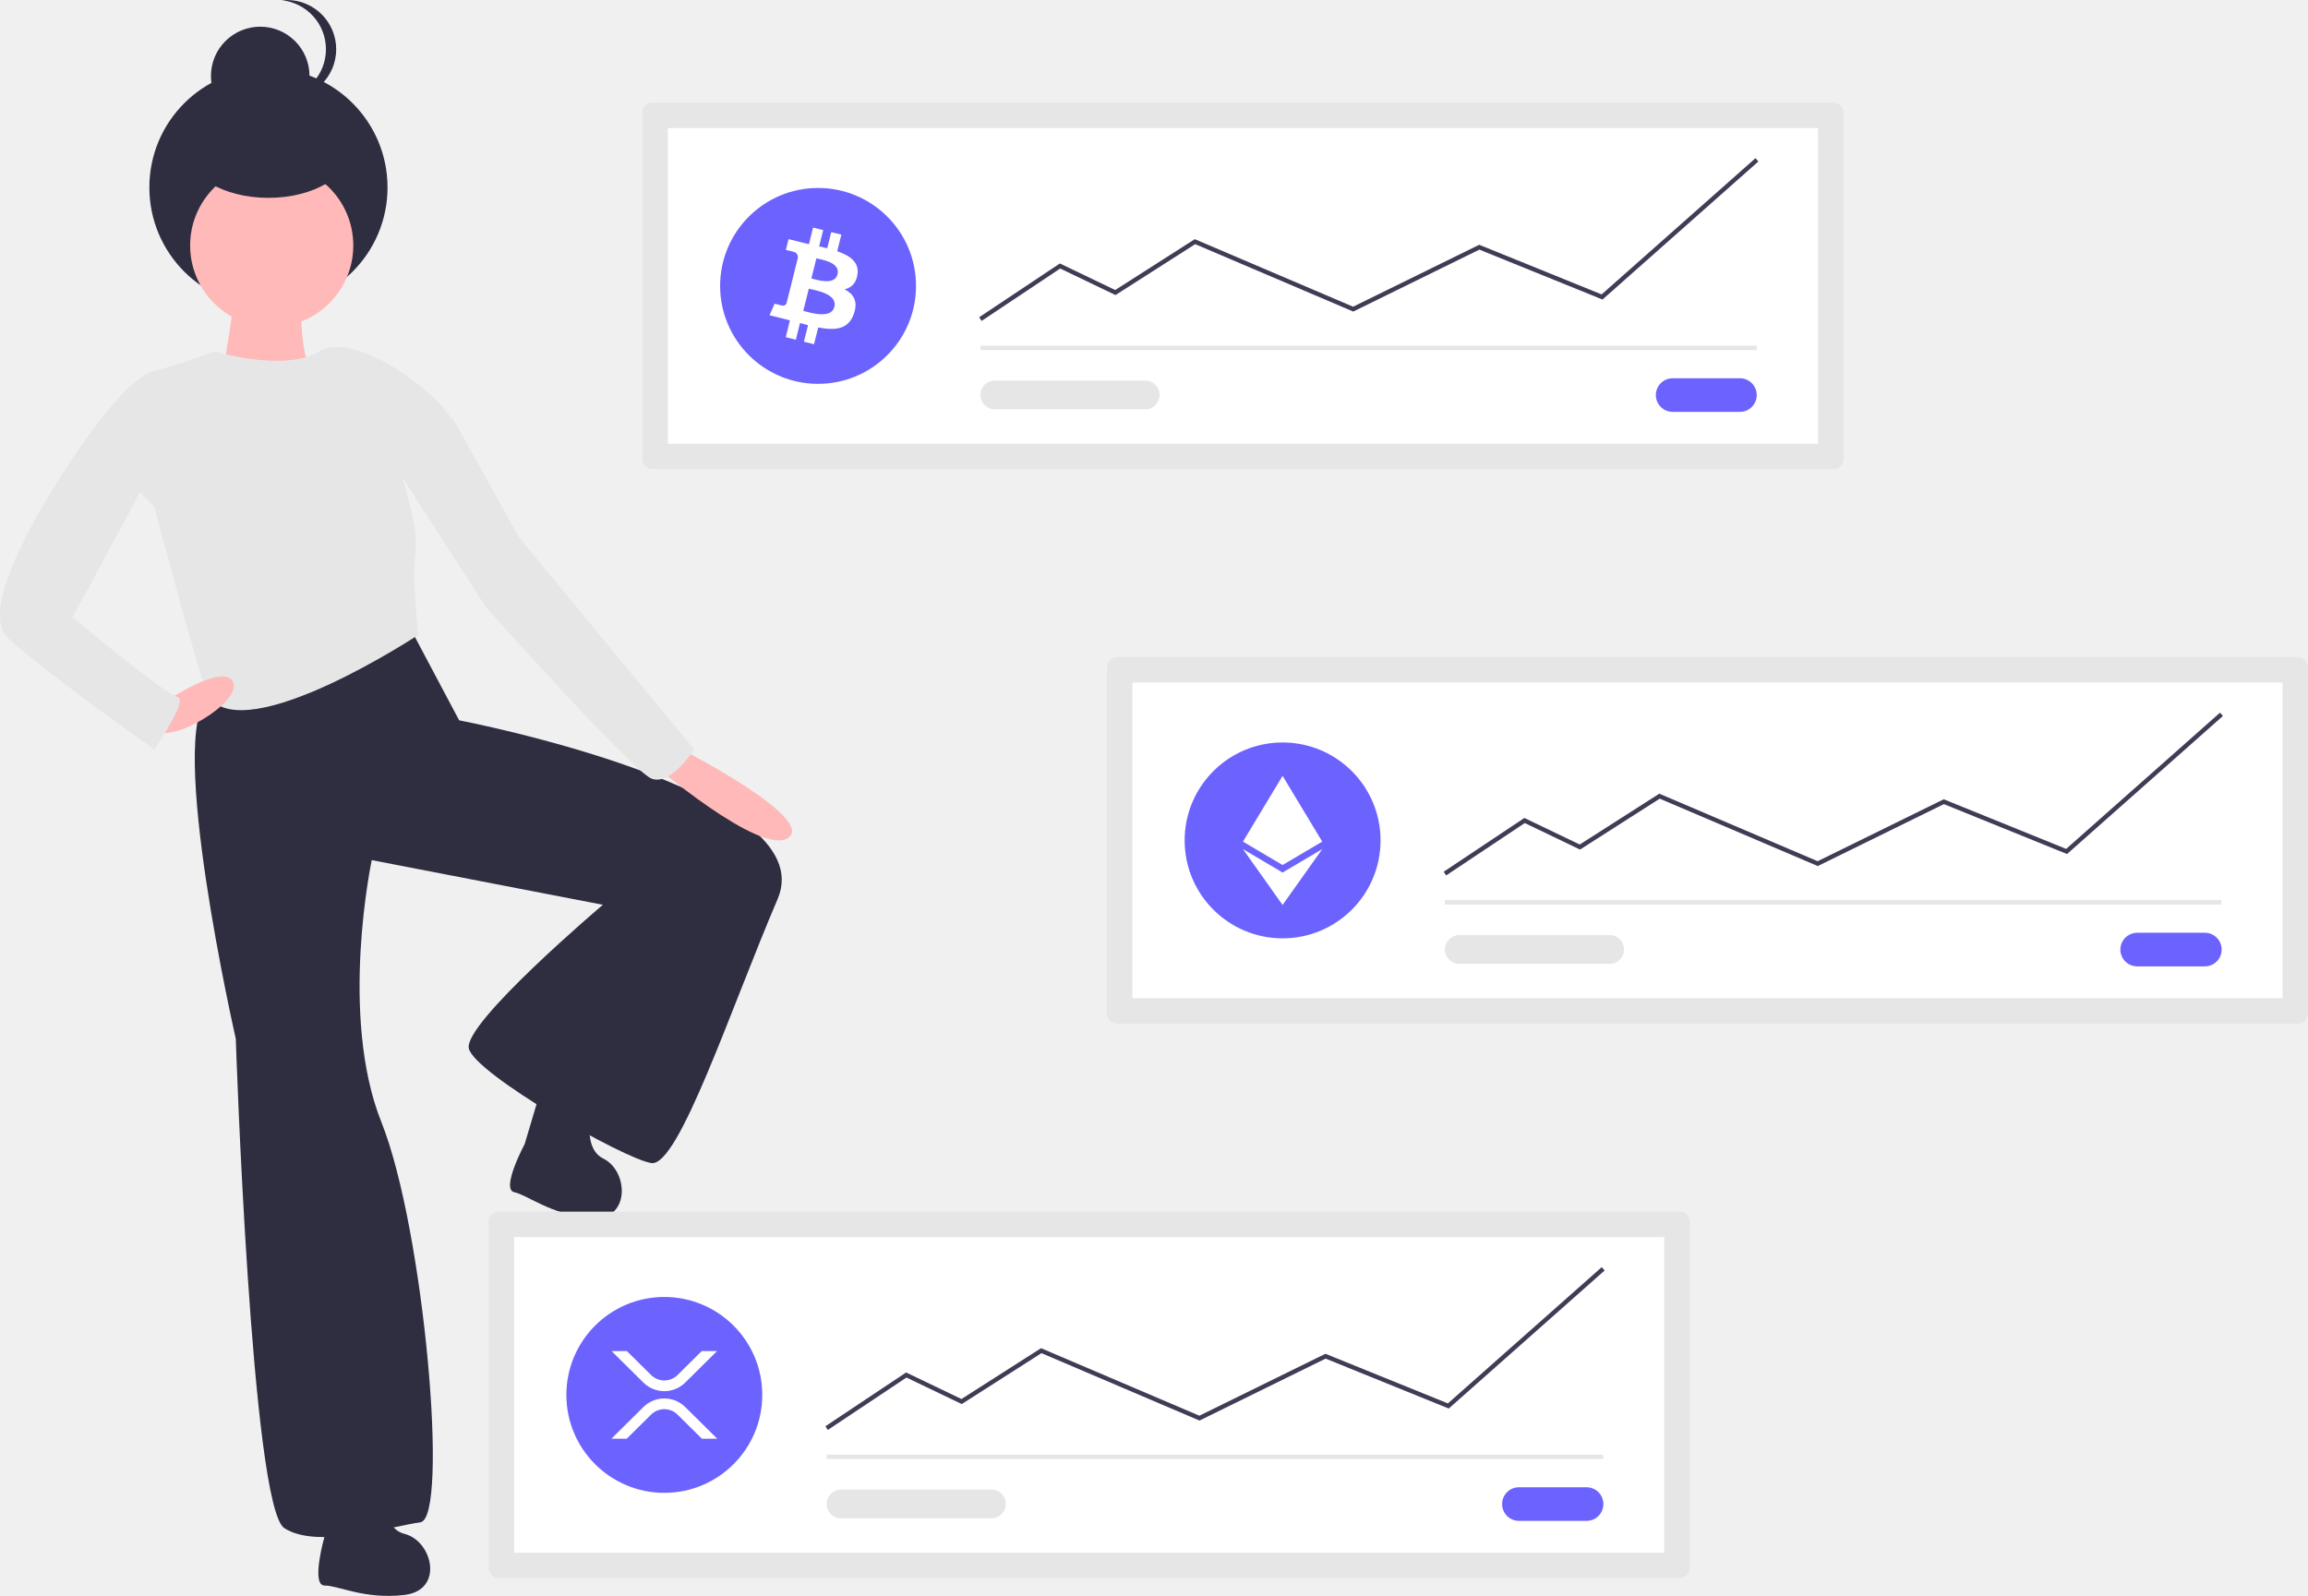
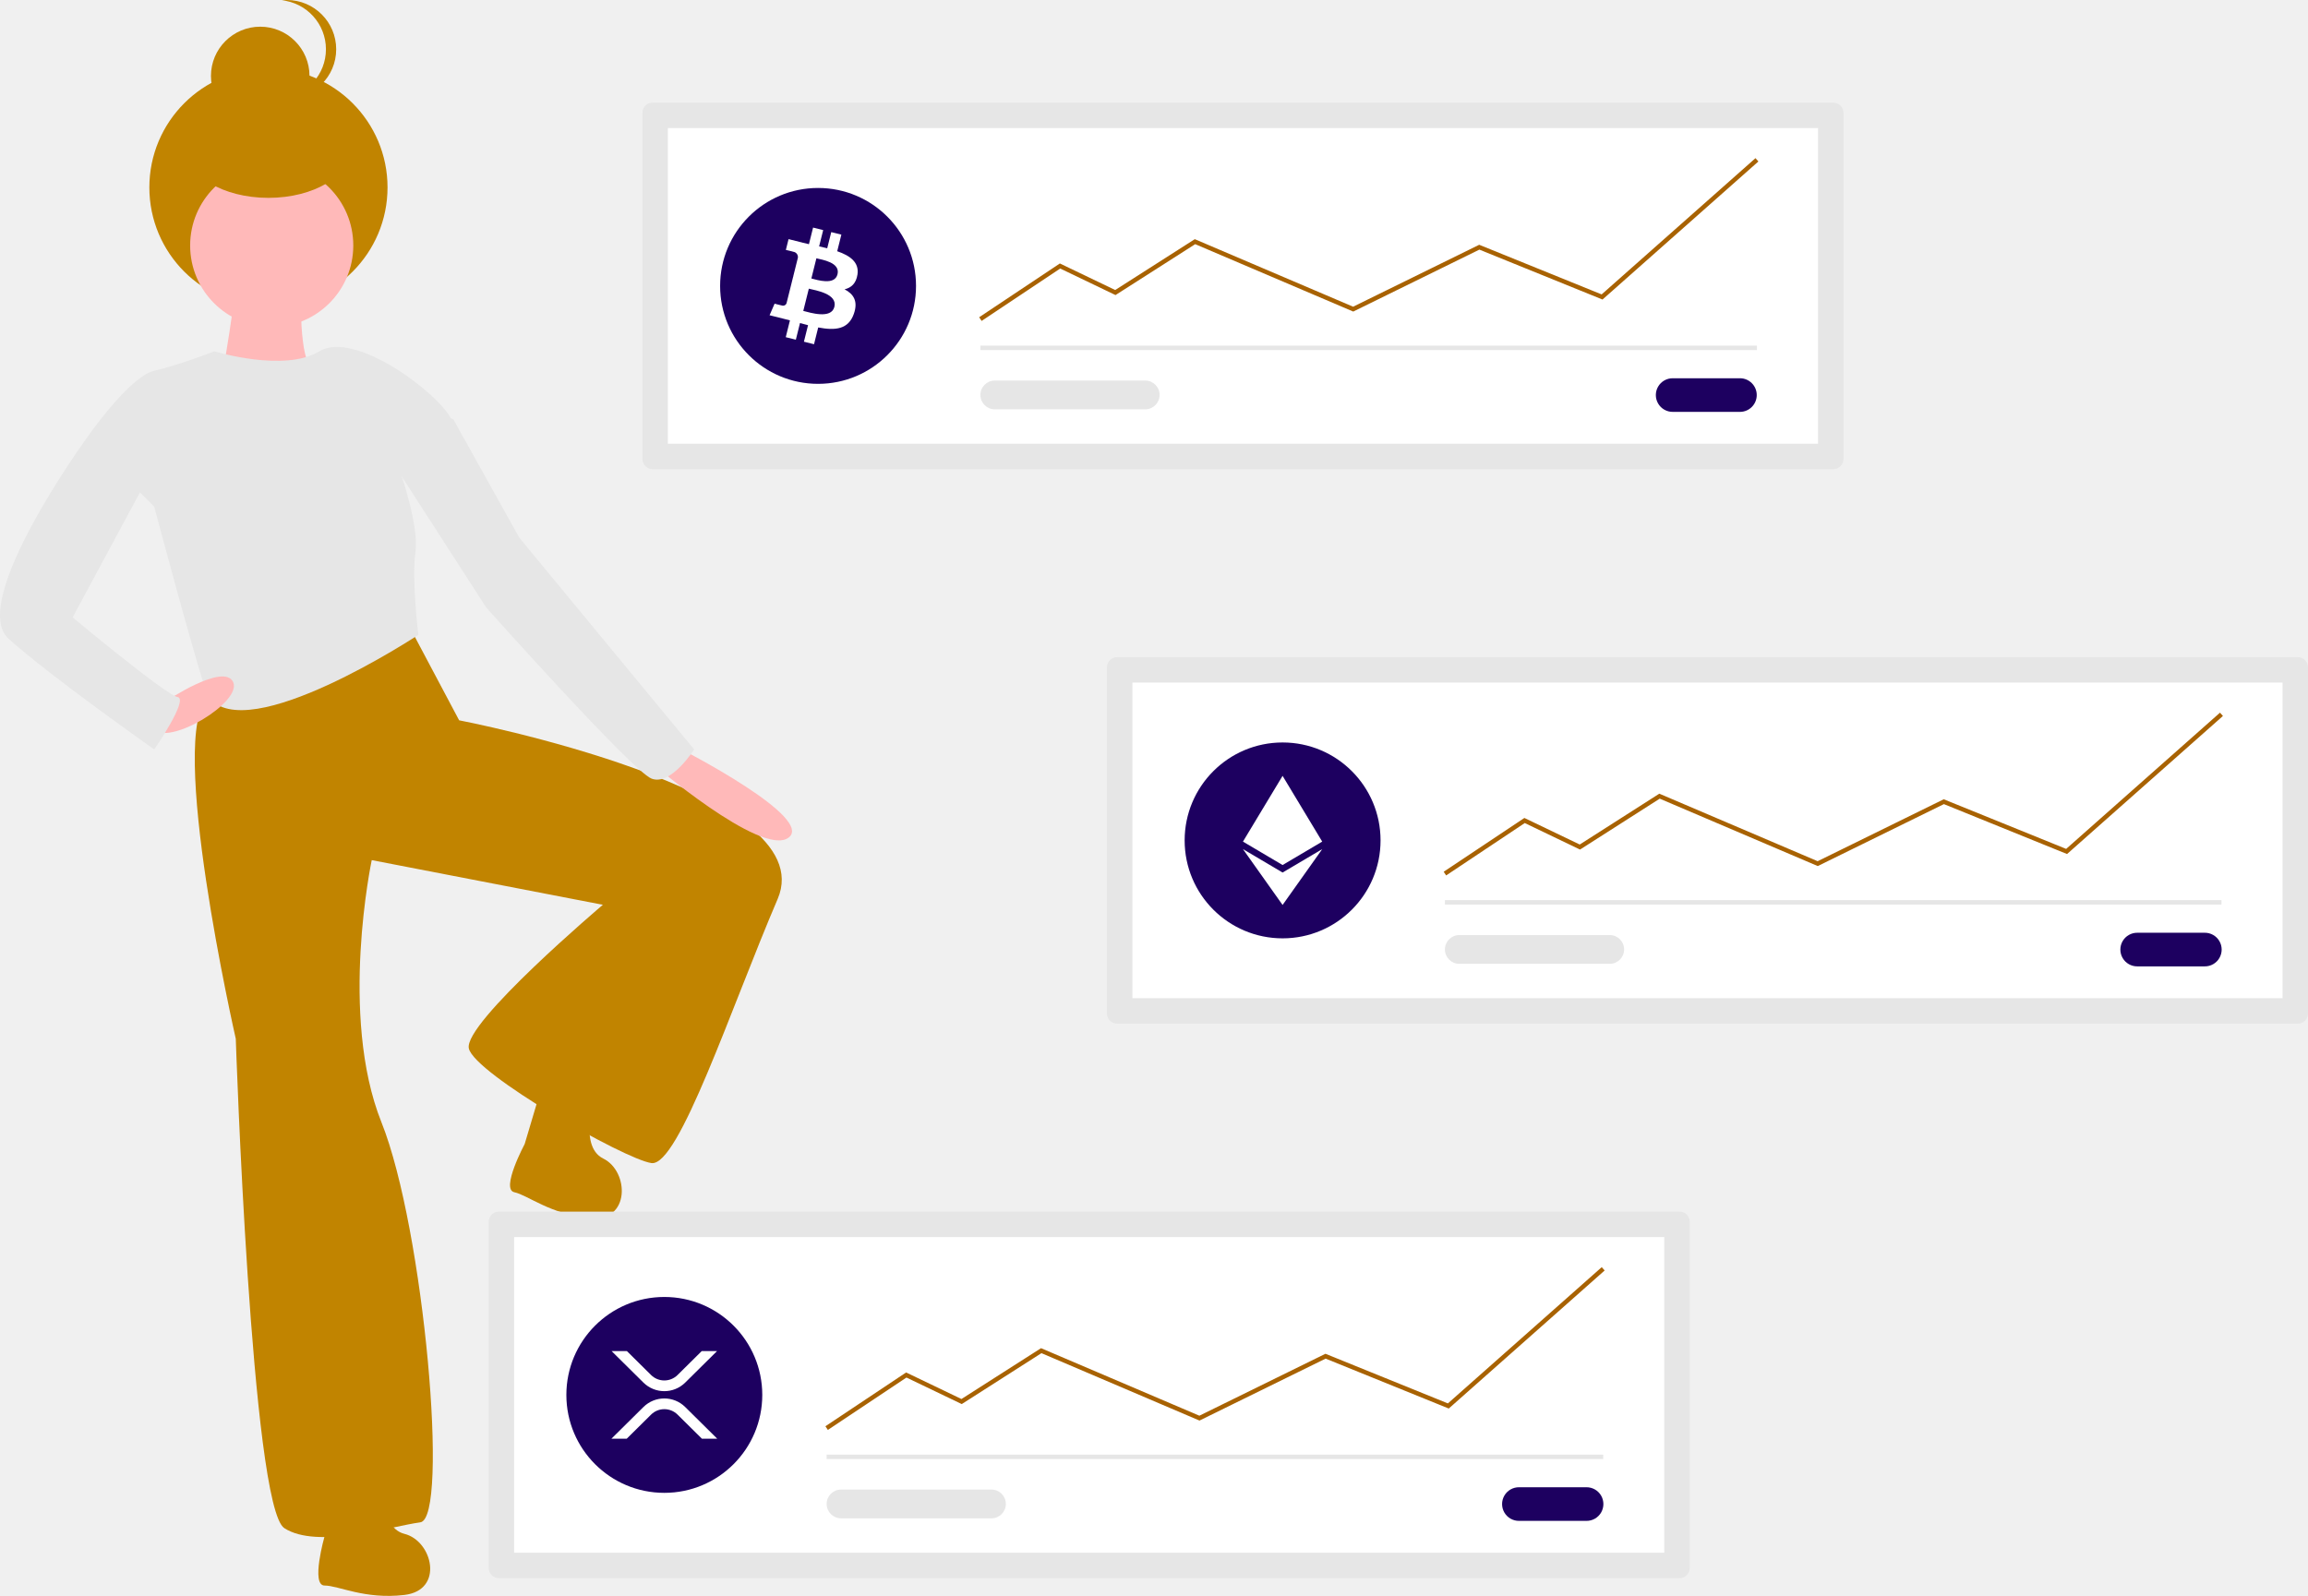
<svg xmlns="http://www.w3.org/2000/svg" data-name="Layer 1" width="974.755" height="674.095" viewBox="0 0 974.755 674.095">
-   <path d="M200.719,407.361c-18.046,14.765,11.484,144.368,11.484,144.368s6.562,197.686,20.507,206.709,45.115-.82,57.419-2.461,1.641-123.861-16.405-168.976S269.622,476.264,269.622,476.264l97.612,18.866s-59.06,50.037-56.599,60.7,65.622,46.755,77.106,48.396,33.631-65.622,53.318-111.557-134.525-75.465-134.525-75.465l-21.327-40.193S218.765,392.596,200.719,407.361Z" transform="translate(-112.6223 -112.9526)" fill="#2f2e41" />
-   <path d="M249.71,761.841s-5.952,20.833,0,20.833,16.865,5.952,33.73,3.968,11.905-22.817,0-25.794-8.929-26.786-8.929-26.786c-3.968-7.936-22.817,1.984-22.817,1.984Z" transform="translate(-112.6223 -112.9526)" fill="#2f2e41" />
-   <path d="M334.216,596.174s-10.212,19.109-4.393,20.365,15.23,9.375,32.135,10.992,16.449-19.794,5.439-25.214-3.079-28.066-3.079-28.066c-2.205-8.595-22.723-2.872-22.723-2.872Z" transform="translate(-112.6223 -112.9526)" fill="#2f2e41" />
+   <path d="M200.719,407.361c-18.046,14.765,11.484,144.368,11.484,144.368s6.562,197.686,20.507,206.709,45.115-.82,57.419-2.461,1.641-123.861-16.405-168.976S269.622,476.264,269.622,476.264l97.612,18.866s-59.06,50.037-56.599,60.7,65.622,46.755,77.106,48.396,33.631-65.622,53.318-111.557-134.525-75.465-134.525-75.465l-21.327-40.193S218.765,392.596,200.719,407.361Z" transform="translate(-112.6223 -112.9526)" fill="#c18400" />
+   <path d="M249.71,761.841s-5.952,20.833,0,20.833,16.865,5.952,33.73,3.968,11.905-22.817,0-25.794-8.929-26.786-8.929-26.786c-3.968-7.936-22.817,1.984-22.817,1.984Z" transform="translate(-112.6223 -112.9526)" fill="#c18400" />
+   <path d="M334.216,596.174s-10.212,19.109-4.393,20.365,15.23,9.375,32.135,10.992,16.449-19.794,5.439-25.214-3.079-28.066-3.079-28.066c-2.205-8.595-22.723-2.872-22.723-2.872Z" transform="translate(-112.6223 -112.9526)" fill="#c18400" />
  <path d="M211.793,229.772c1.641,3.281-5.742,44.295-5.742,44.295l6.562,11.484s37.733-14.765,31.991-17.226-4.922-32.811-4.922-32.811S210.152,226.491,211.793,229.772Z" transform="translate(-112.6223 -112.9526)" fill="#ffb9b9" />
-   <circle cx="113.373" cy="79.168" r="50.294" fill="#2f2e41" />
-   <circle cx="109.904" cy="32.084" r="20.811" fill="#2f2e41" />
-   <path d="M231.631,154.463a21.044,21.044,0,0,0,2.168.113,20.811,20.811,0,1,0,0-41.623,21.044,21.044,0,0,0-2.168.113,20.812,20.812,0,0,1,0,41.398Z" transform="translate(-112.6223 -112.9526)" fill="#2f2e41" />
+   <circle cx="113.373" cy="79.168" r="50.294" fill="#c18400" />
+   <circle cx="109.904" cy="32.084" r="20.811" fill="#c18400" />
+   <path d="M231.631,154.463a21.044,21.044,0,0,0,2.168.113,20.811,20.811,0,1,0,0-41.623,21.044,21.044,0,0,0-2.168.113,20.812,20.812,0,0,1,0,41.398Z" transform="translate(-112.6223 -112.9526)" fill="#c18400" />
  <circle cx="114.756" cy="103.695" r="34.451" fill="#ffb9b9" />
  <path d="M177.751,269.555c-10.664,2.461-28.71,28.71-28.71,28.71L177.751,326.974s20.507,77.106,22.968,80.387c16.122,21.496,88.589-26.249,88.589-26.249s-2.871-23.378-1.23-34.862c1.578-11.045-6.152-33.221-6.152-33.221s27.069-11.484,21.327-22.968-41.014-37.733-55.779-28.71-44.295,0-44.295,0S188.415,267.094,177.751,269.555Z" transform="translate(-112.6223 -112.9526)" fill="#e6e6e6" />
  <path d="M387.331,434.84s46.755,40.193,58.239,31.991-44.295-36.912-44.295-36.912Z" transform="translate(-112.6223 -112.9526)" fill="#ffb9b9" />
  <path d="M177.341,420.895c6.562,7.382,37.733-11.484,33.736-19.862s-28.815,8.378-28.815,8.378S170.779,413.513,177.341,420.895Z" transform="translate(-112.6223 -112.9526)" fill="#ffb9b9" />
  <path d="M177.751,309.748l-34.451,63.981s39.373,32.811,44.295,33.631-9.843,22.147-9.843,22.147-44.295-31.17-61.52-46.756,32.811-84.488,32.811-84.488l14.765-9.023Z" transform="translate(-112.6223 -112.9526)" fill="#e6e6e6" />
  <path d="M277.825,307.288,318.018,369.628s61.52,68.903,69.723,72.184,18.046-12.304,18.046-12.304l-73.824-89.41-27.889-50.037-10.664-4.101Z" transform="translate(-112.6223 -112.9526)" fill="#e6e6e6" />
-   <ellipse cx="113.373" cy="62.762" rx="34.686" ry="20.811" fill="#2f2e41" />
+   <ellipse cx="113.373" cy="62.762" rx="34.686" ry="20.811" fill="#c18400" />
  <path d="M323.299,624.742a4.293,4.293,0,0,0-4.288,4.288V775.274a4.293,4.293,0,0,0,4.288,4.288h498.669a4.293,4.293,0,0,0,4.288-4.288V629.03a4.293,4.293,0,0,0-4.288-4.288Z" transform="translate(-112.6223 -112.9526)" fill="#e6e6e6" />
  <path d="M329.757,768.817H815.51V635.487H329.757Z" transform="translate(-112.6223 -112.9526)" fill="#fff" />
-   <path d="M754.196,741.157a7.103,7.103,0,1,0,0,14.205H782.607a7.103,7.103,0,1,0,0-14.205H754.196Z" transform="translate(-112.6223 -112.9526)" fill="#6c63ff" />
+   <path d="M754.196,741.157a7.103,7.103,0,1,0,0,14.205H782.607a7.103,7.103,0,1,0,0-14.205H754.196Z" transform="translate(-112.6223 -112.9526)" fill="#1d0060" />
  <rect x="349.122" y="614.428" width="327.965" height="1.869" fill="#e6e6e6" />
-   <circle cx="280.567" cy="589.2" r="41.369" fill="#6c63ff" />
-   <polygon points="349.64 603.993 348.604 602.438 382.684 579.717 406.054 590.935 439.669 569.459 506.537 597.983 559.787 571.825 611.495 592.788 676.468 535.241 677.707 536.64 611.867 594.956 559.86 573.871 506.591 600.038 439.843 571.565 406.184 593.071 382.835 581.864 349.64 603.993" fill="#3f3d56" />
+   <circle cx="280.567" cy="589.2" r="41.369" fill="#1d0060" />
+   <polygon points="349.64 603.993 348.604 602.438 382.684 579.717 406.054 590.935 439.669 569.459 506.537 597.983 559.787 571.825 611.495 592.788 676.468 535.241 677.707 536.64 611.867 594.956 559.86 573.871 506.591 600.038 439.843 571.565 406.184 593.071 382.835 581.864 349.64 603.993" fill="#a86202" />
  <path d="M467.818,742.134a6.073,6.073,0,1,0,0,12.147h63.537a6.073,6.073,0,0,0,0-12.147Z" transform="translate(-112.6223 -112.9526)" fill="#e6e6e6" />
  <path d="M408.989,683.645h6.464l-13.45,13.311a12.558,12.558,0,0,1-17.631,0l-13.449-13.311h6.464l10.217,10.112a7.954,7.954,0,0,0,11.167,0ZM377.305,720.659h-6.464l13.533-13.393a12.558,12.558,0,0,1,17.631,0l13.533,13.393h-6.464l-10.302-10.194a7.954,7.954,0,0,0-11.167,0Z" transform="translate(-112.6223 -112.9526)" fill="#fff" />
  <path d="M388.234,156.307a4.293,4.293,0,0,0-4.288,4.288V306.839a4.293,4.293,0,0,0,4.288,4.288H886.903a4.293,4.293,0,0,0,4.288-4.288V160.595a4.293,4.293,0,0,0-4.288-4.288Z" transform="translate(-112.6223 -112.9526)" fill="#e6e6e6" />
  <path d="M394.692,300.382H880.446V167.052H394.692Z" transform="translate(-112.6223 -112.9526)" fill="#fff" />
-   <path d="M819.132,272.722a7.103,7.103,0,1,0,0,14.205h28.411a7.103,7.103,0,0,0,0-14.205H819.132Z" transform="translate(-112.6223 -112.9526)" fill="#6c63ff" />
+   <path d="M819.132,272.722a7.103,7.103,0,1,0,0,14.205h28.411a7.103,7.103,0,0,0,0-14.205H819.132Z" transform="translate(-112.6223 -112.9526)" fill="#1d0060" />
  <rect x="414.057" y="145.993" width="327.965" height="1.869" fill="#e6e6e6" />
-   <circle cx="345.502" cy="120.764" r="41.369" fill="#6c63ff" />
-   <polygon points="414.575 135.557 413.539 134.002 447.619 111.282 470.989 122.5 504.604 101.024 505.058 101.217 571.472 129.548 624.722 103.39 676.43 124.353 741.403 66.805 742.642 68.204 676.802 126.52 624.795 105.436 571.527 131.603 504.779 103.13 471.119 124.635 447.77 113.427 414.575 135.557" fill="#3f3d56" />
+   <circle cx="345.502" cy="120.764" r="41.369" fill="#1d0060" />
+   <polygon points="414.575 135.557 413.539 134.002 447.619 111.282 470.989 122.5 504.604 101.024 505.058 101.217 571.472 129.548 624.722 103.39 676.43 124.353 741.403 66.805 742.642 68.204 676.802 126.52 624.795 105.436 571.527 131.603 504.779 103.13 471.119 124.635 447.77 113.427 414.575 135.557" fill="#a86202" />
  <path d="M532.753,273.699a6.073,6.073,0,0,0,0,12.147h63.537a6.073,6.073,0,1,0,0-12.147Z" transform="translate(-112.6223 -112.9526)" fill="#e6e6e6" />
  <path d="M474.769,228.888c.773-5.177-3.168-7.96-8.558-9.816l1.748-7.013-4.27-1.064-1.702,6.828c-1.121-.28-2.274-.543-3.419-.805l1.714-6.873-4.266-1.064-1.75,7.01c-.929-.212-1.841-.421-2.726-.641l.005-.022-5.887-1.47-1.136,4.559s3.167.726,3.1.771a2.27,2.27,0,0,1,1.989,2.483l-1.991,7.989a3.538,3.538,0,0,1,.444.142l-.45-.112-2.793,11.191a1.554,1.554,0,0,1-1.956,1.014c.043.062-3.103-.774-3.103-.774l-2.119,4.888,5.556,1.385c1.033.259,2.046.53,3.042.785l-1.767,7.094,4.264,1.064,1.751-7.018c1.164.316,2.294.608,3.401.883l-1.743,6.985,4.269,1.064,1.767-7.08c7.279,1.377,12.754.822,15.055-5.76,1.857-5.301-.091-8.359-3.921-10.354,2.789-.646,4.89-2.48,5.45-6.27Zm-9.754,13.677c-1.32,5.301-10.244,2.436-13.139,1.717l2.344-9.397c2.894.722,12.171,2.152,10.796,7.68Zm1.319-13.753c-1.204,4.822-8.632,2.372-11.043,1.771l2.125-8.523C459.827,222.661,467.589,223.782,466.334,228.812Z" transform="translate(-112.6223 -112.9526)" fill="#fff" />
  <path d="M584.421,390.524a4.293,4.293,0,0,0-4.288,4.288V541.057a4.293,4.293,0,0,0,4.288,4.288h498.669a4.293,4.293,0,0,0,4.288-4.288V394.812a4.293,4.293,0,0,0-4.288-4.288Z" transform="translate(-112.6223 -112.9526)" fill="#e6e6e6" />
  <path d="M590.878,534.6h485.754V401.27H590.878Z" transform="translate(-112.6223 -112.9526)" fill="#fff" />
-   <path d="M1015.318,506.94a7.103,7.103,0,1,0,0,14.205h28.411a7.103,7.103,0,1,0,0-14.205h-28.411Z" transform="translate(-112.6223 -112.9526)" fill="#6c63ff" />
+   <path d="M1015.318,506.94a7.103,7.103,0,1,0,0,14.205h28.411a7.103,7.103,0,1,0,0-14.205h-28.411Z" transform="translate(-112.6223 -112.9526)" fill="#1d0060" />
  <rect x="610.244" y="380.21" width="327.965" height="1.869" fill="#e6e6e6" />
-   <circle cx="541.689" cy="354.982" r="41.369" fill="#6c63ff" />
-   <polygon points="610.762 369.775 609.725 368.22 643.805 345.5 667.176 356.718 700.79 335.242 701.245 335.435 767.658 363.766 820.909 337.608 872.617 358.57 937.59 301.023 938.829 302.423 872.989 360.738 820.982 339.654 767.713 365.821 700.966 337.348 667.305 358.853 643.957 347.646 610.762 369.775" fill="#3f3d56" />
+   <circle cx="541.689" cy="354.982" r="41.369" fill="#1d0060" />
+   <polygon points="610.762 369.775 609.725 368.22 643.805 345.5 667.176 356.718 700.79 335.242 701.245 335.435 767.658 363.766 820.909 337.608 872.617 358.57 937.59 301.023 938.829 302.423 872.989 360.738 820.982 339.654 767.713 365.821 700.966 337.348 667.305 358.853 643.957 347.646 610.762 369.775" fill="#a86202" />
  <path d="M728.939,507.917a6.073,6.073,0,0,0,0,12.147h63.537a6.073,6.073,0,1,0,0-12.147Z" transform="translate(-112.6223 -112.9526)" fill="#e6e6e6" />
  <polygon points="541.684 382.247 558.431 358.662 541.684 368.55 541.684 368.55 524.947 358.662 541.683 382.247 541.683 382.247 541.684 382.247 541.684 382.247 541.684 382.247" fill="#fff" />
  <polygon points="541.683 365.381 541.683 365.381 541.684 365.381 541.684 365.381 558.421 355.488 541.684 327.717 541.684 327.717 541.684 327.717 541.683 327.717 541.683 327.717 524.947 355.488 541.683 365.381" fill="#fff" />
</svg>
